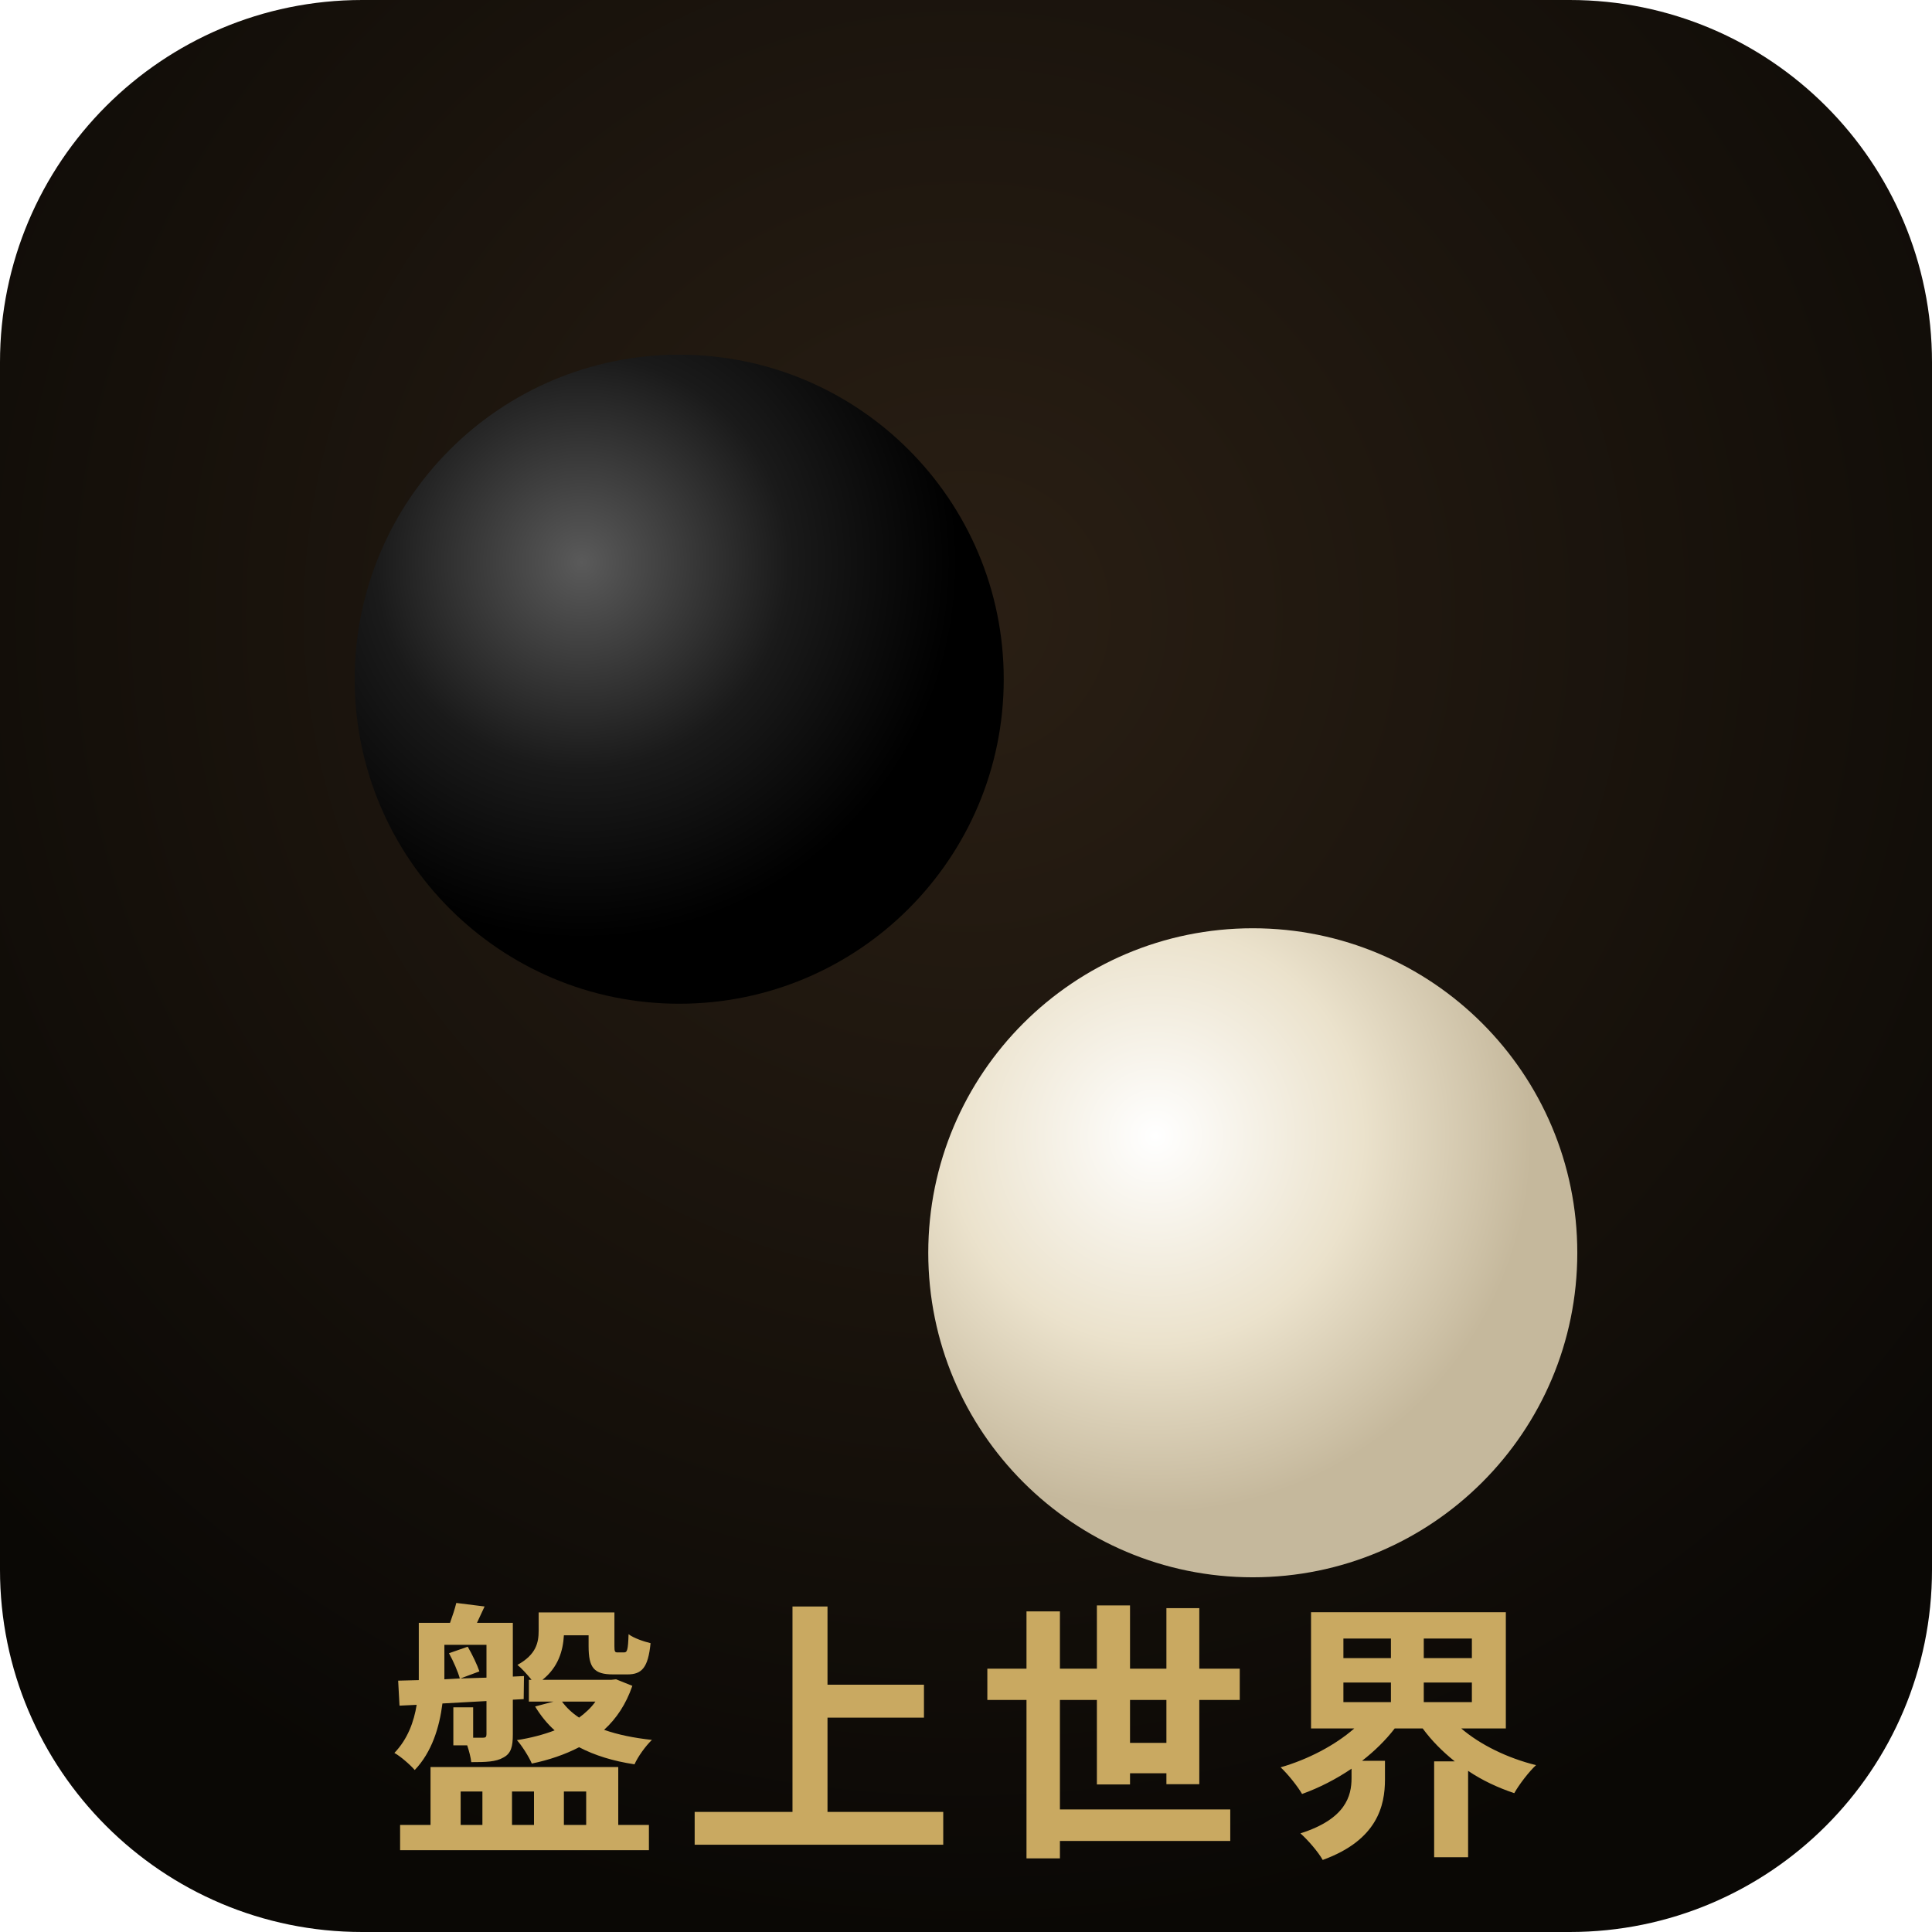
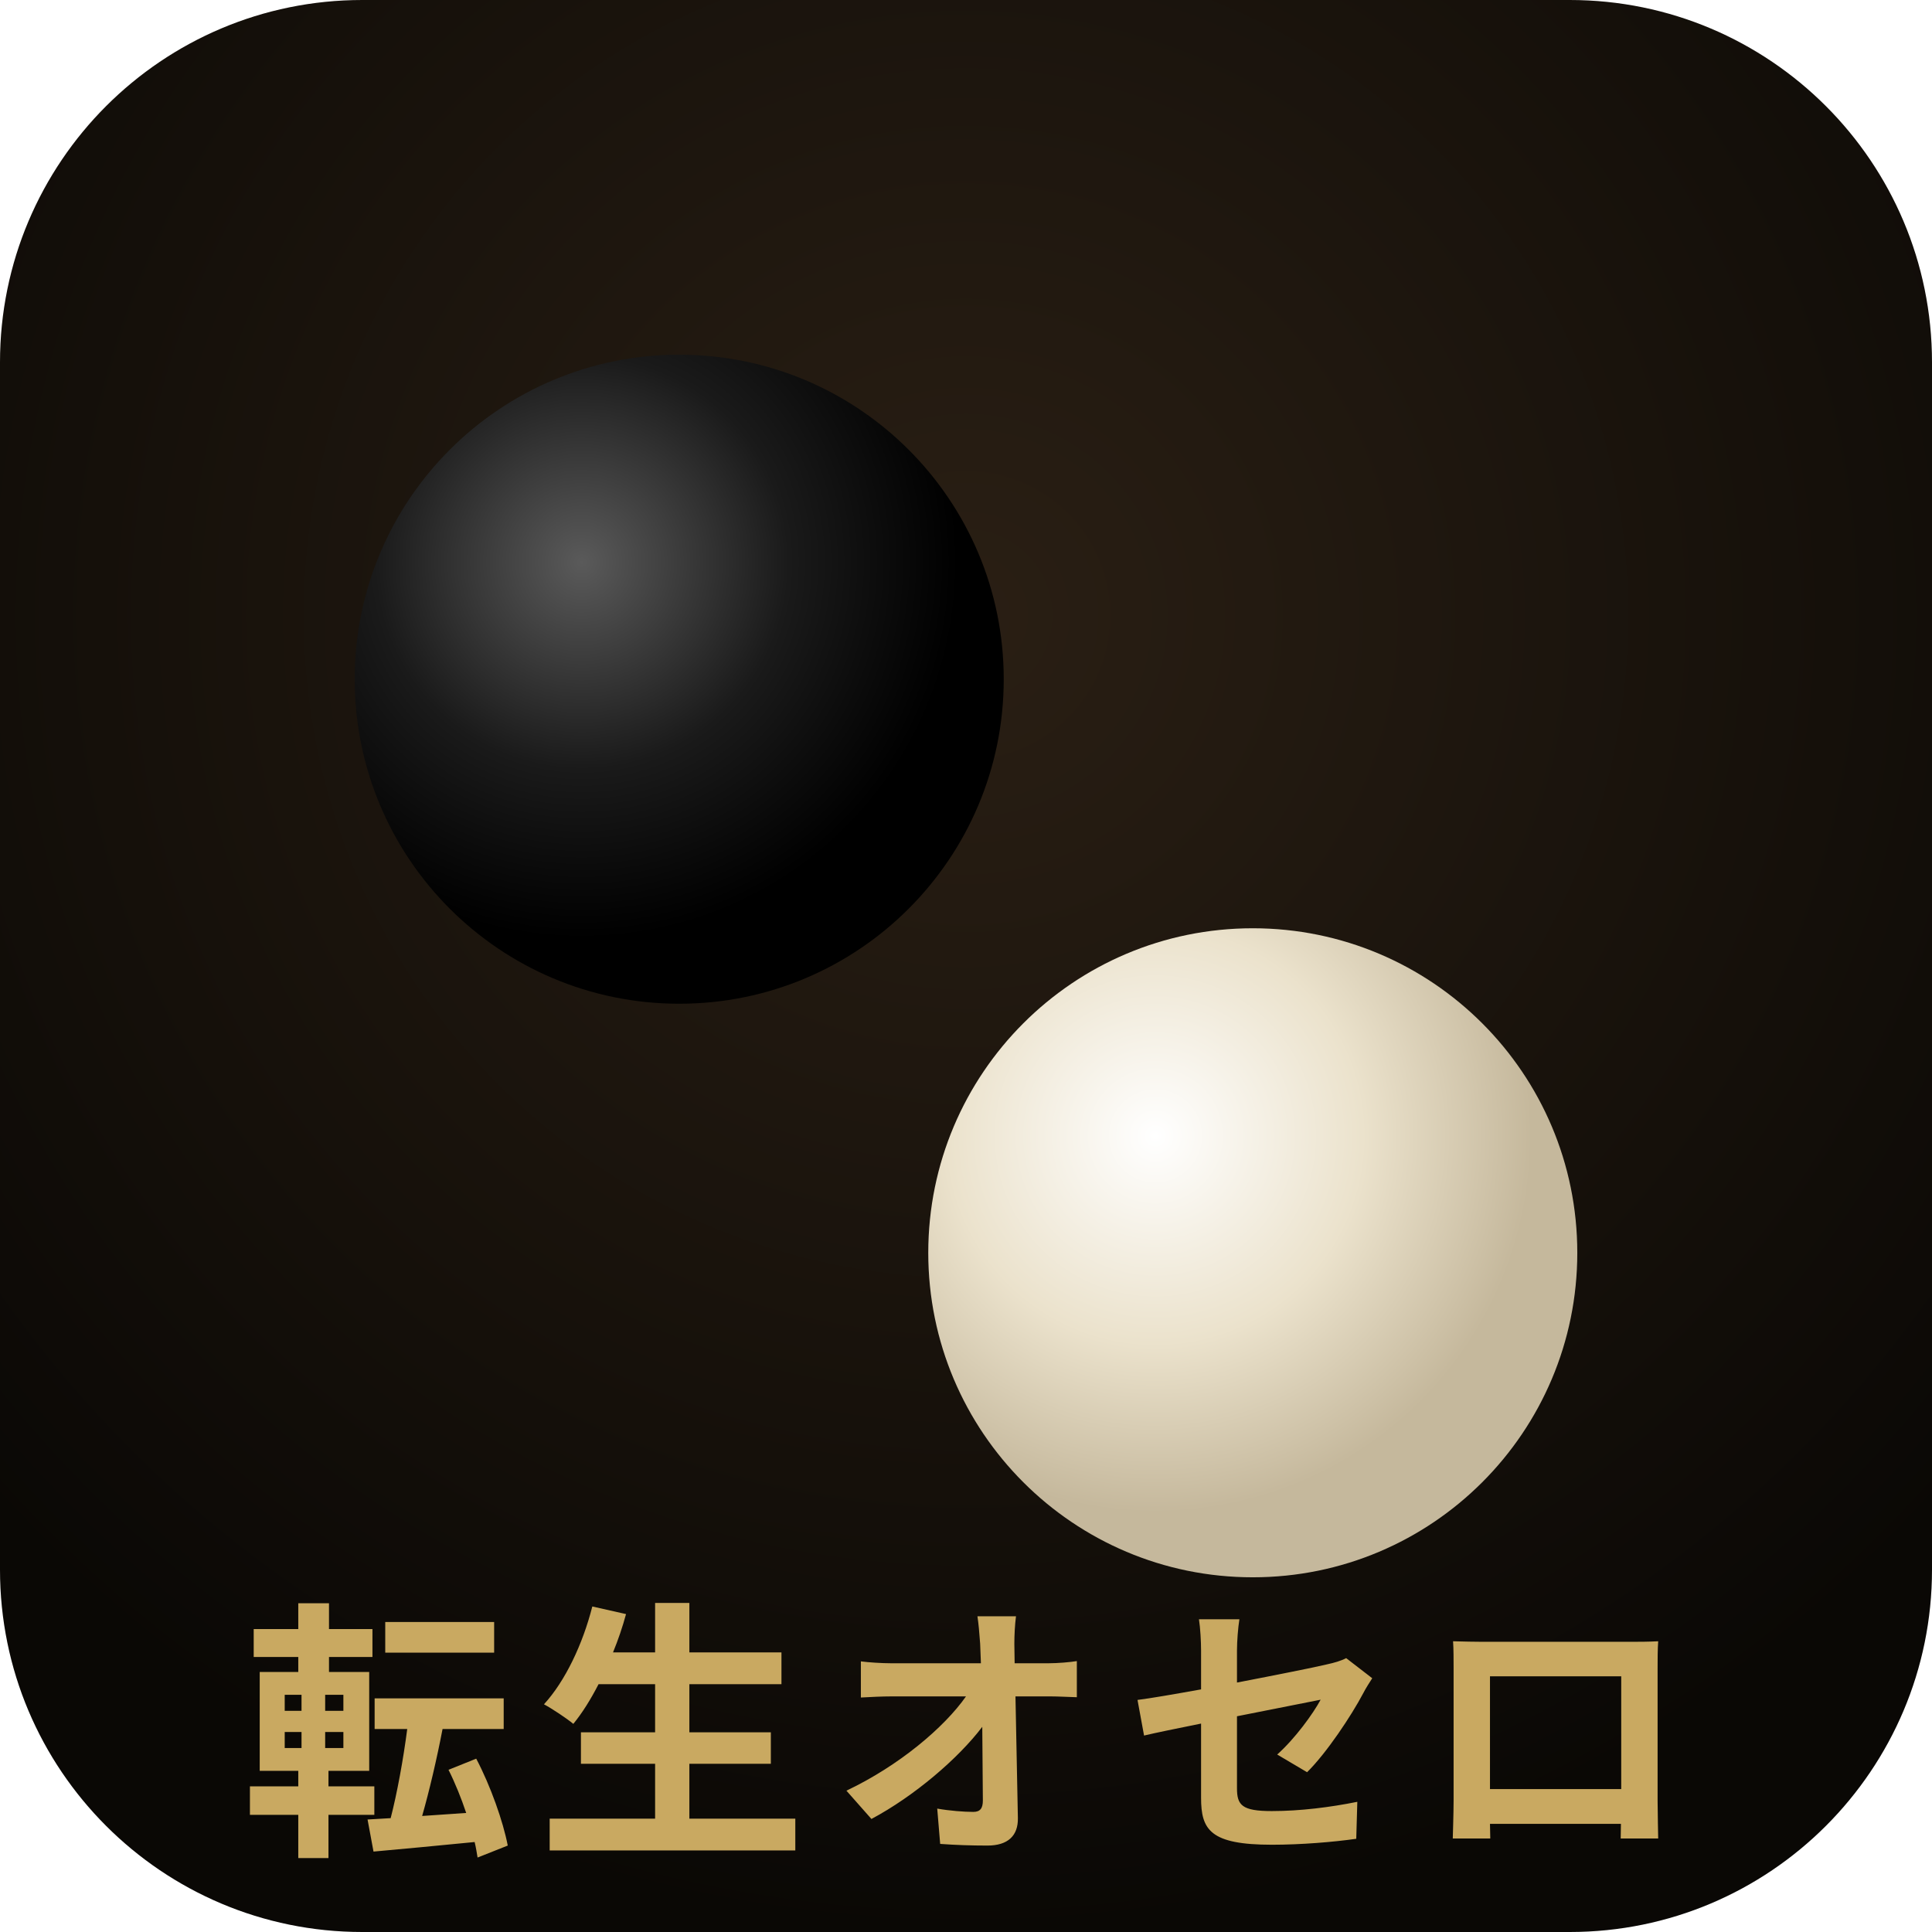
<svg xmlns="http://www.w3.org/2000/svg" viewBox="0 0 512 512">
  <defs>
    <radialGradient id="bg" cx="50%" cy="32%" r="68%">
      <stop offset="0%" stop-color="#2a1f14" />
      <stop offset="100%" stop-color="#0a0805" />
    </radialGradient>
    <radialGradient id="black" cx="35%" cy="32%" r="58%">
      <stop offset="0%" stop-color="#5a5a5a" />
      <stop offset="55%" stop-color="#1a1a1a" />
      <stop offset="100%" stop-color="#000" />
    </radialGradient>
    <radialGradient id="white" cx="35%" cy="32%" r="58%">
      <stop offset="0%" stop-color="#ffffff" />
      <stop offset="55%" stop-color="#ebe2cc" />
      <stop offset="100%" stop-color="#c5b89c" />
    </radialGradient>
  </defs>
  <rect width="512" height="512" rx="96" fill="url(#bg)" />
  <circle cx="180" cy="180" r="86" fill="url(#black)" />
  <circle cx="332" cy="332" r="86" fill="url(#white)" />
-   <text x="256" y="486" font-family="'Shippori Mincho', 'Noto Serif JP', serif" font-size="72" font-weight="700" text-anchor="middle" fill="#c9a961" letter-spacing="6">盤上世界</text>
+   <text x="256" y="486" font-family="'Shippori Mincho', 'Noto Serif JP', serif" font-size="72" font-weight="700" text-anchor="middle" fill="#c9a961" letter-spacing="6">転生オセロ</text>
</svg>
